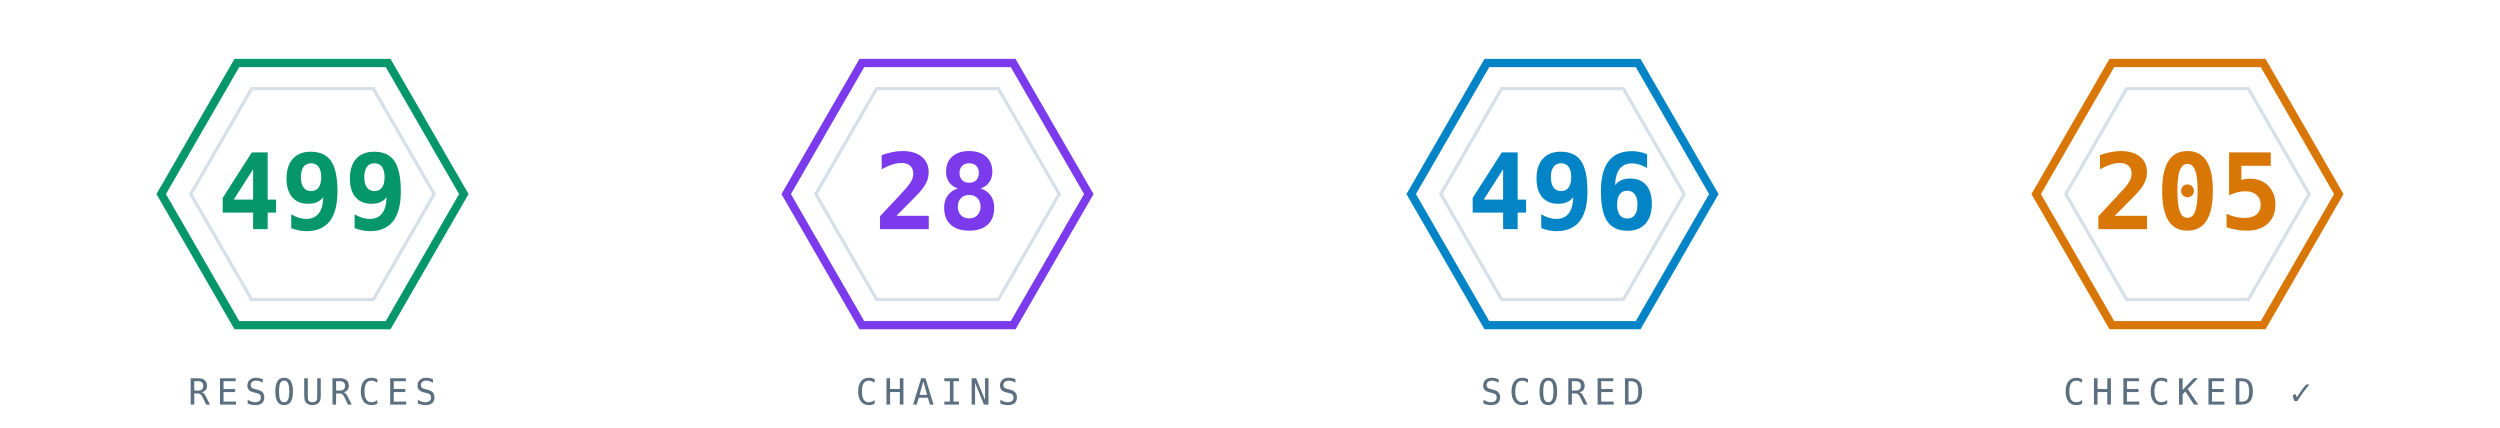
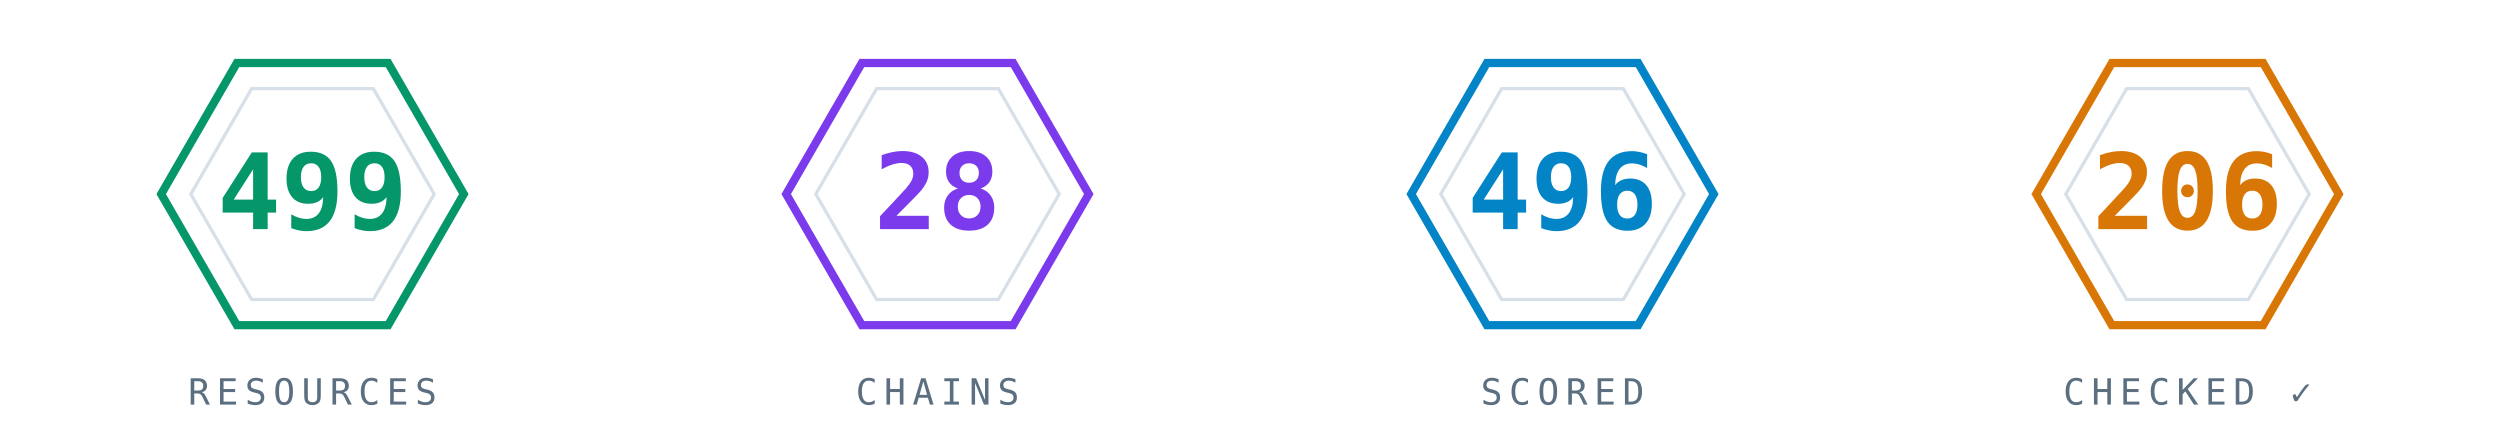
- <svg xmlns="http://www.w3.org/2000/svg" width="1520" height="260" viewBox="0 0 1520 260" role="img" aria-label="499 resources, 28 chains, 496 scored, 205 independently checked">
+ <svg xmlns="http://www.w3.org/2000/svg" width="1520" height="260" viewBox="0 0 1520 260" role="img" aria-label="499 resources, 28 chains, 496 scored, 206 independently checked">
  <g>
    <path d="M98.0 118.0 L144.0 38.3 L236.0 38.3 L282.0 118.0 L236.0 197.7 L144.0 197.7 Z" fill="none" stroke="#059669" stroke-width="5" />
    <path d="M116.0 118.0 L153.0 53.9 L227.0 53.9 L264.0 118.0 L227.0 182.1 L153.0 182.1 Z" fill="none" stroke="#d7e0e8" stroke-width="2" />
    <text x="190" y="139.333" text-anchor="middle" font-family="ui-monospace, SFMono-Regular, Menlo, monospace" font-size="64" font-weight="700" fill="#059669">499</text>
    <text x="190" y="246" text-anchor="middle" font-family="ui-monospace, SFMono-Regular, Menlo, monospace" font-size="22" letter-spacing="4" fill="#5b6f80">RESOURCES</text>
  </g>
  <g>
    <path d="M478.0 118.0 L524.0 38.3 L616.0 38.3 L662.0 118.0 L616.0 197.7 L524.0 197.7 Z" fill="none" stroke="#7c3aed" stroke-width="5" />
    <path d="M496.0 118.0 L533.0 53.9 L607.0 53.9 L644.0 118.0 L607.0 182.1 L533.0 182.1 Z" fill="none" stroke="#d7e0e8" stroke-width="2" />
    <text x="570" y="139.333" text-anchor="middle" font-family="ui-monospace, SFMono-Regular, Menlo, monospace" font-size="64" font-weight="700" fill="#7c3aed">28</text>
    <text x="570" y="246" text-anchor="middle" font-family="ui-monospace, SFMono-Regular, Menlo, monospace" font-size="22" letter-spacing="4" fill="#5b6f80">CHAINS</text>
  </g>
  <g>
    <path d="M858.0 118.0 L904.0 38.3 L996.0 38.3 L1042.0 118.0 L996.0 197.7 L904.0 197.7 Z" fill="none" stroke="#0284c7" stroke-width="5" />
    <path d="M876.0 118.0 L913.0 53.9 L987.0 53.9 L1024.0 118.0 L987.0 182.1 L913.0 182.1 Z" fill="none" stroke="#d7e0e8" stroke-width="2" />
    <text x="950" y="139.333" text-anchor="middle" font-family="ui-monospace, SFMono-Regular, Menlo, monospace" font-size="64" font-weight="700" fill="#0284c7">496</text>
    <text x="950" y="246" text-anchor="middle" font-family="ui-monospace, SFMono-Regular, Menlo, monospace" font-size="22" letter-spacing="4" fill="#5b6f80">SCORED</text>
  </g>
  <g>
    <path d="M1238.0 118.0 L1284.0 38.3 L1376.0 38.3 L1422.0 118.0 L1376.0 197.7 L1284.0 197.7 Z" fill="none" stroke="#d97706" stroke-width="5" />
    <path d="M1256.0 118.0 L1293.0 53.9 L1367.0 53.9 L1404.0 118.0 L1367.0 182.1 L1293.0 182.1 Z" fill="none" stroke="#d7e0e8" stroke-width="2" />
-     <text x="1330" y="139.333" text-anchor="middle" font-family="ui-monospace, SFMono-Regular, Menlo, monospace" font-size="64" font-weight="700" fill="#d97706">205</text>
+     <text x="1330" y="139.333" text-anchor="middle" font-family="ui-monospace, SFMono-Regular, Menlo, monospace" font-size="64" font-weight="700" fill="#d97706">206</text>
    <text x="1330" y="246" text-anchor="middle" font-family="ui-monospace, SFMono-Regular, Menlo, monospace" font-size="22" letter-spacing="4" fill="#5b6f80">CHECKED ✓</text>
  </g>
</svg>
